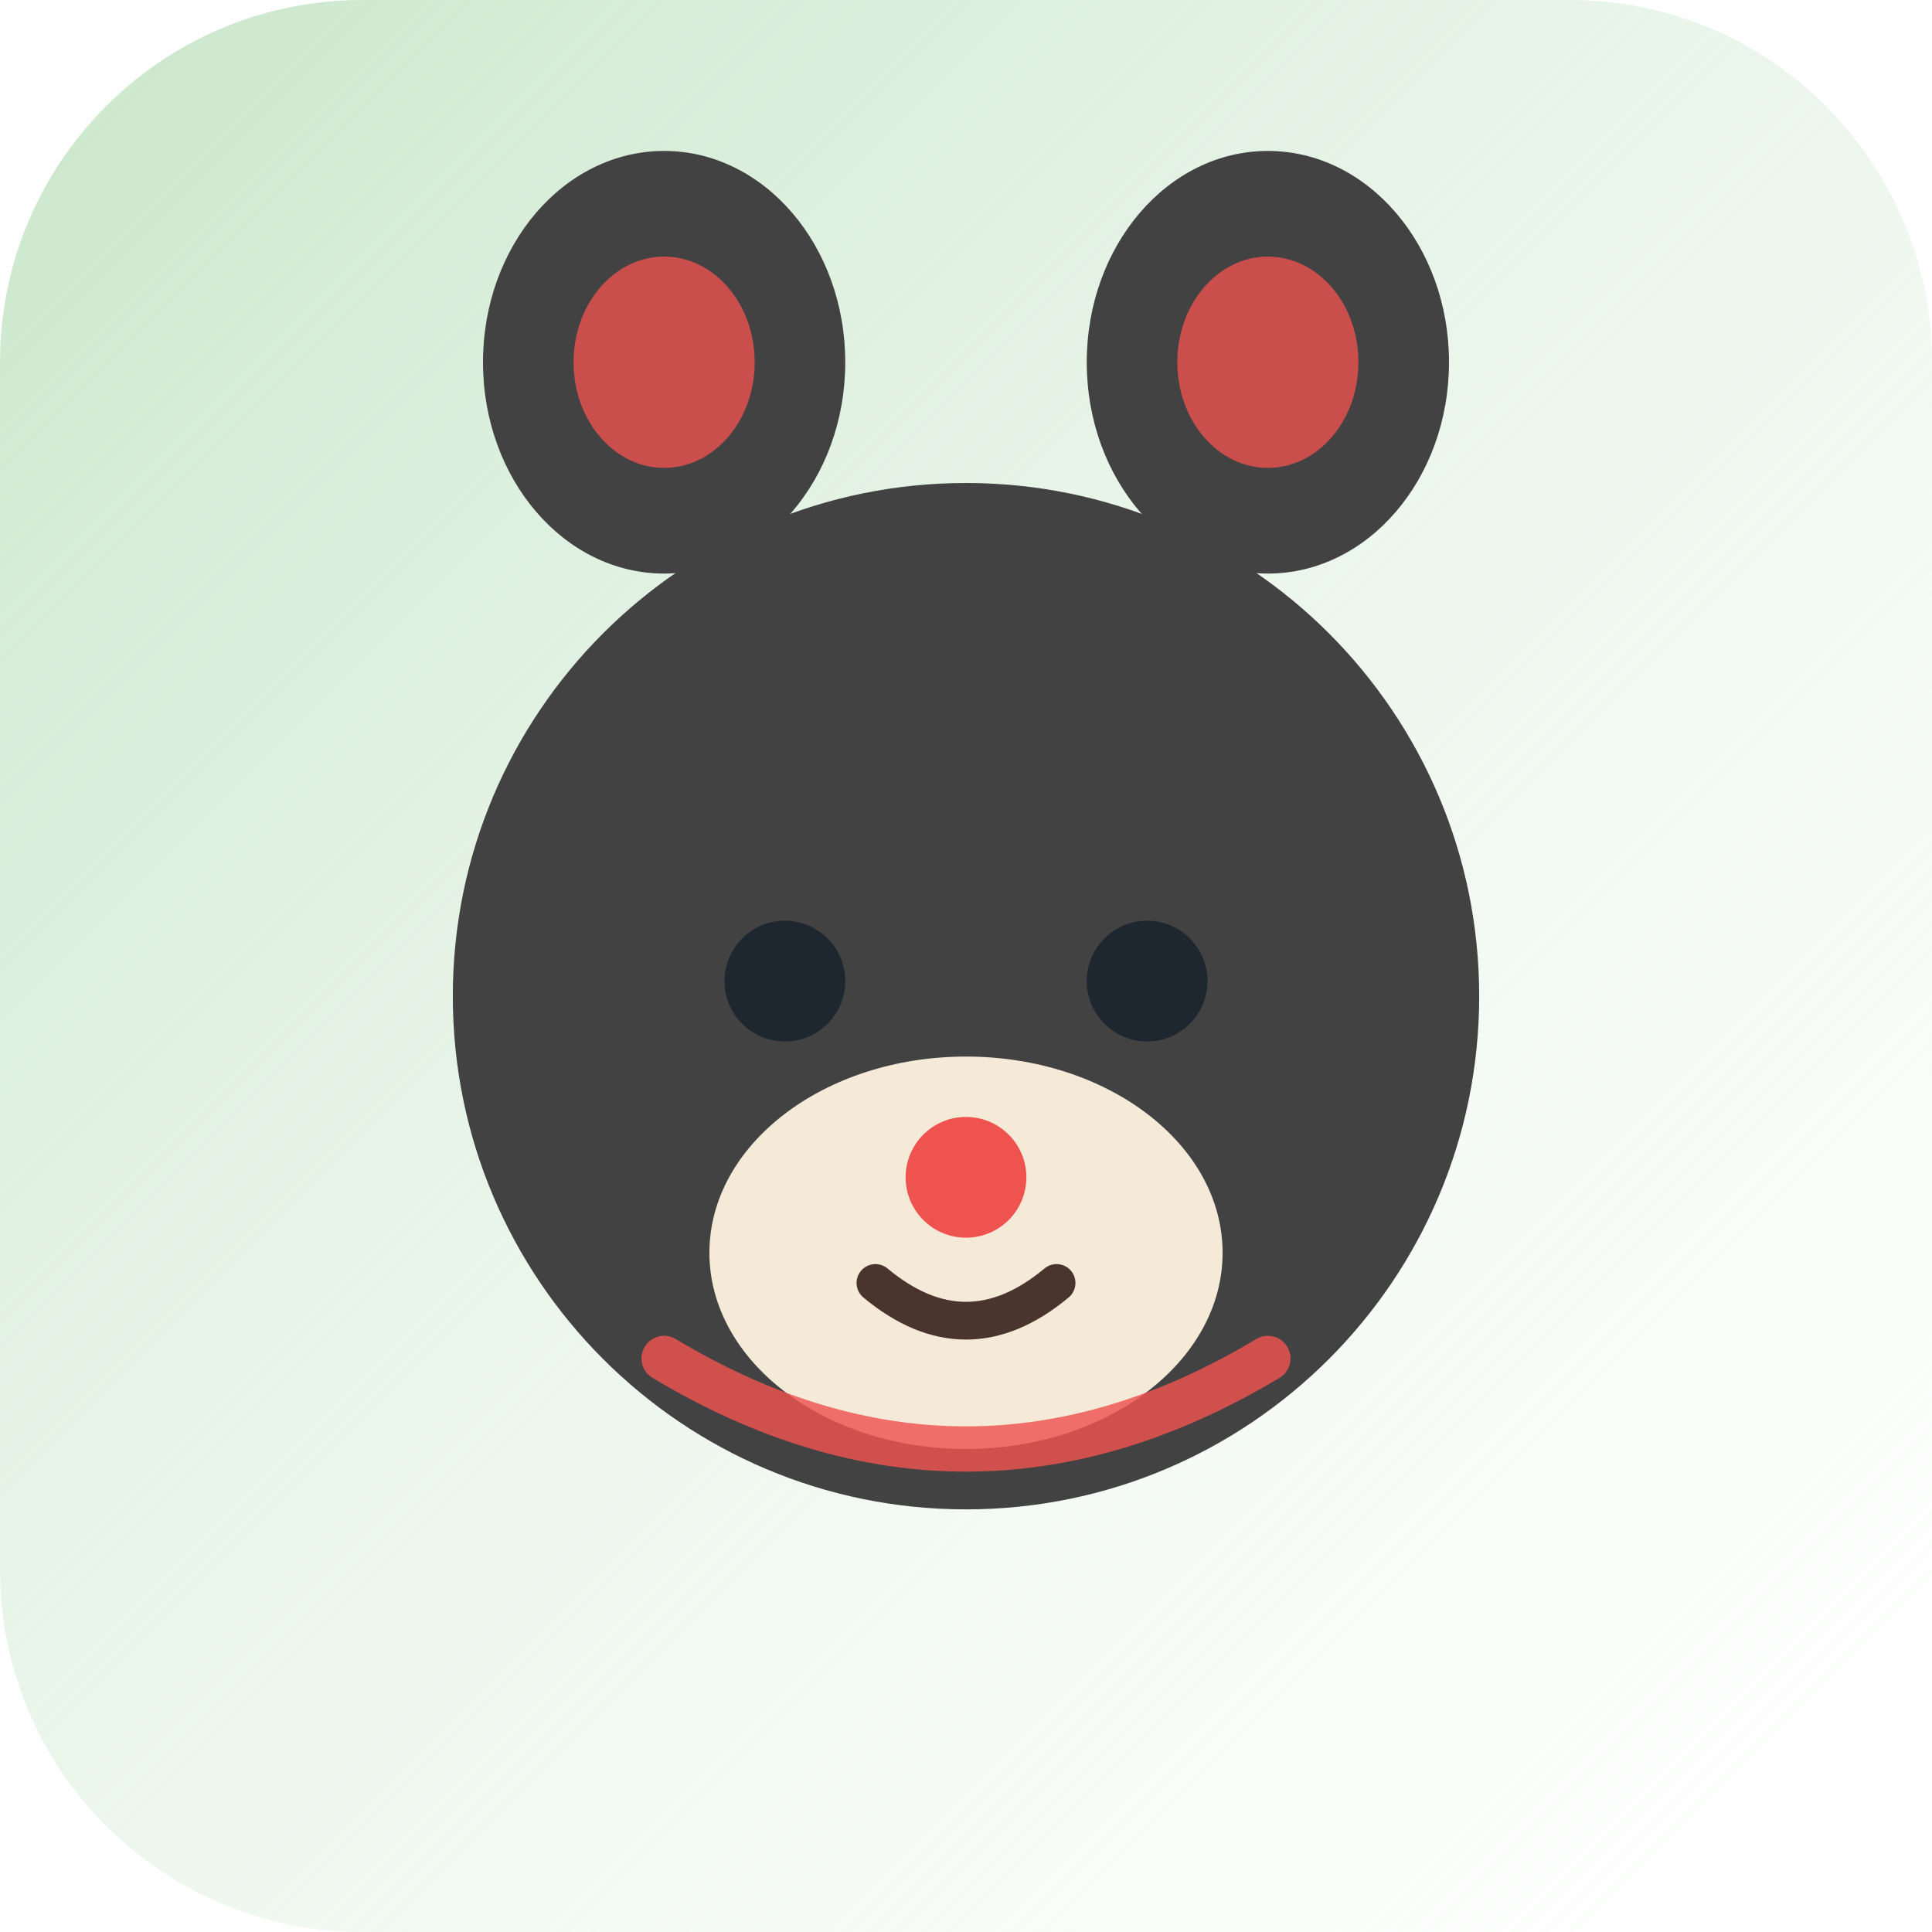
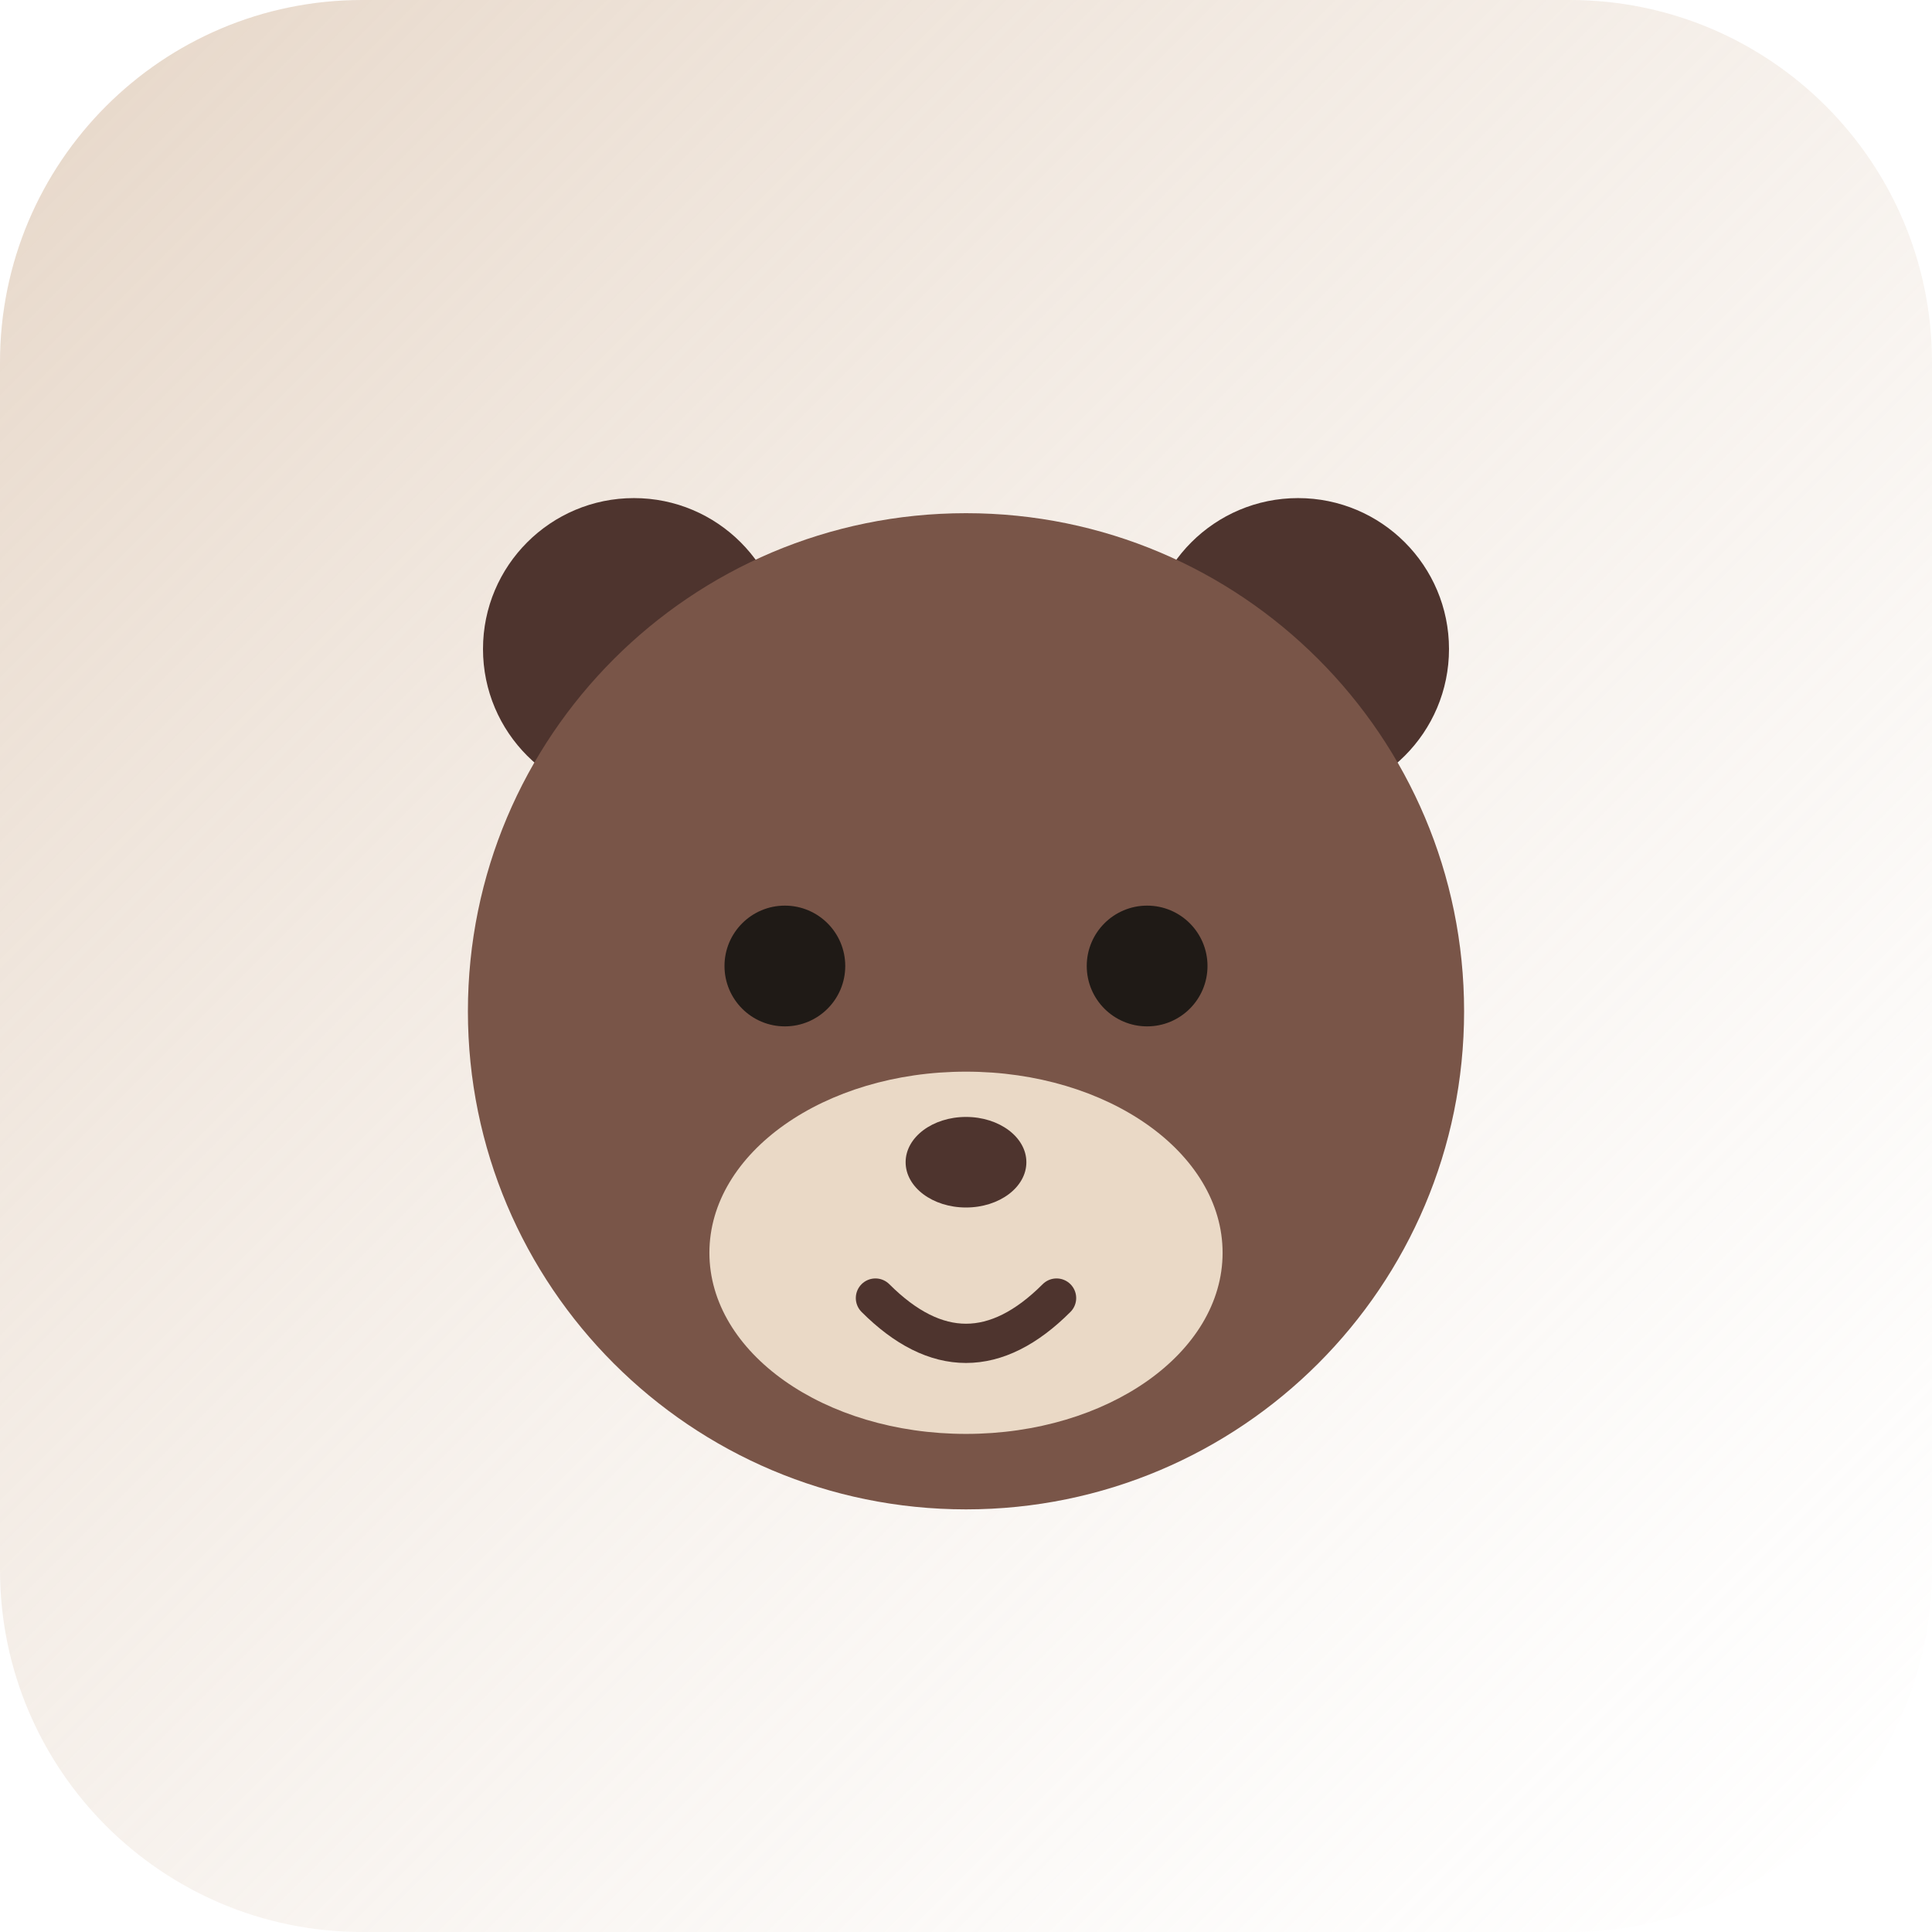
<svg xmlns="http://www.w3.org/2000/svg" width="128" height="128" viewBox="0 0 128 128" role="img" aria-labelledby="title-a09 desc-a09">
  <defs>
    <linearGradient id="bg-a09" x1="0" y1="0" x2="1" y2="1">
-       <stop offset="0%" stop-color="#C8E6C9" />
-       <stop offset="100%" stop-color="#FFFFFF" stop-opacity="0.36" />
+       <stop offset="0%" stop-color="#E6D6C7" />
+       <stop offset="100%" stop-color="#FFFFFF" stop-opacity="0.35" />
    </linearGradient>
  </defs>
  <rect width="128" height="128" rx="24" fill="url(#bg-a09)" />
-   <ellipse cx="44" cy="24" rx="12" ry="14" fill="#424242" />
-   <ellipse cx="84" cy="24" rx="12" ry="14" fill="#424242" />
-   <ellipse cx="44" cy="24" rx="6" ry="7" fill="#EF5350" fill-opacity="0.78" />
-   <ellipse cx="84" cy="24" rx="6" ry="7" fill="#EF5350" fill-opacity="0.78" />
-   <circle cx="64" cy="66" r="34" fill="#424242" />
-   <ellipse cx="64" cy="83" rx="17" ry="13" fill="#F5E9D8" />
-   <circle cx="52" cy="65" r="4" fill="#1E2630" />
-   <circle cx="76" cy="65" r="4" fill="#1E2630" />
-   <circle cx="64" cy="78" r="4" fill="#EF5350" />
-   <path d="M58 85 Q64 90 70 85" stroke="#4A342E" stroke-width="2.5" fill="none" stroke-linecap="round" />
-   <path d="M44 90 Q64 102 84 90" stroke="#EF5350" stroke-width="3" fill="none" stroke-linecap="round" opacity="0.82" />
+   <circle cx="42" cy="43" r="10" fill="#4E342E" />
+   <circle cx="86" cy="43" r="10" fill="#4E342E" />
+   <circle cx="64" cy="67" r="33" fill="#795548" />
+   <ellipse cx="64" cy="83" rx="17" ry="12" fill="#EAD9C6" />
+   <circle cx="52" cy="64" r="4" fill="#1F1A16" />
+   <circle cx="76" cy="64" r="4" fill="#1F1A16" />
+   <ellipse cx="64" cy="77" rx="4" ry="3" fill="#4E342E" />
+   <path d="M58 86 Q64 92 70 86" stroke="#4E342E" stroke-width="2.6" fill="none" stroke-linecap="round" />
</svg>
